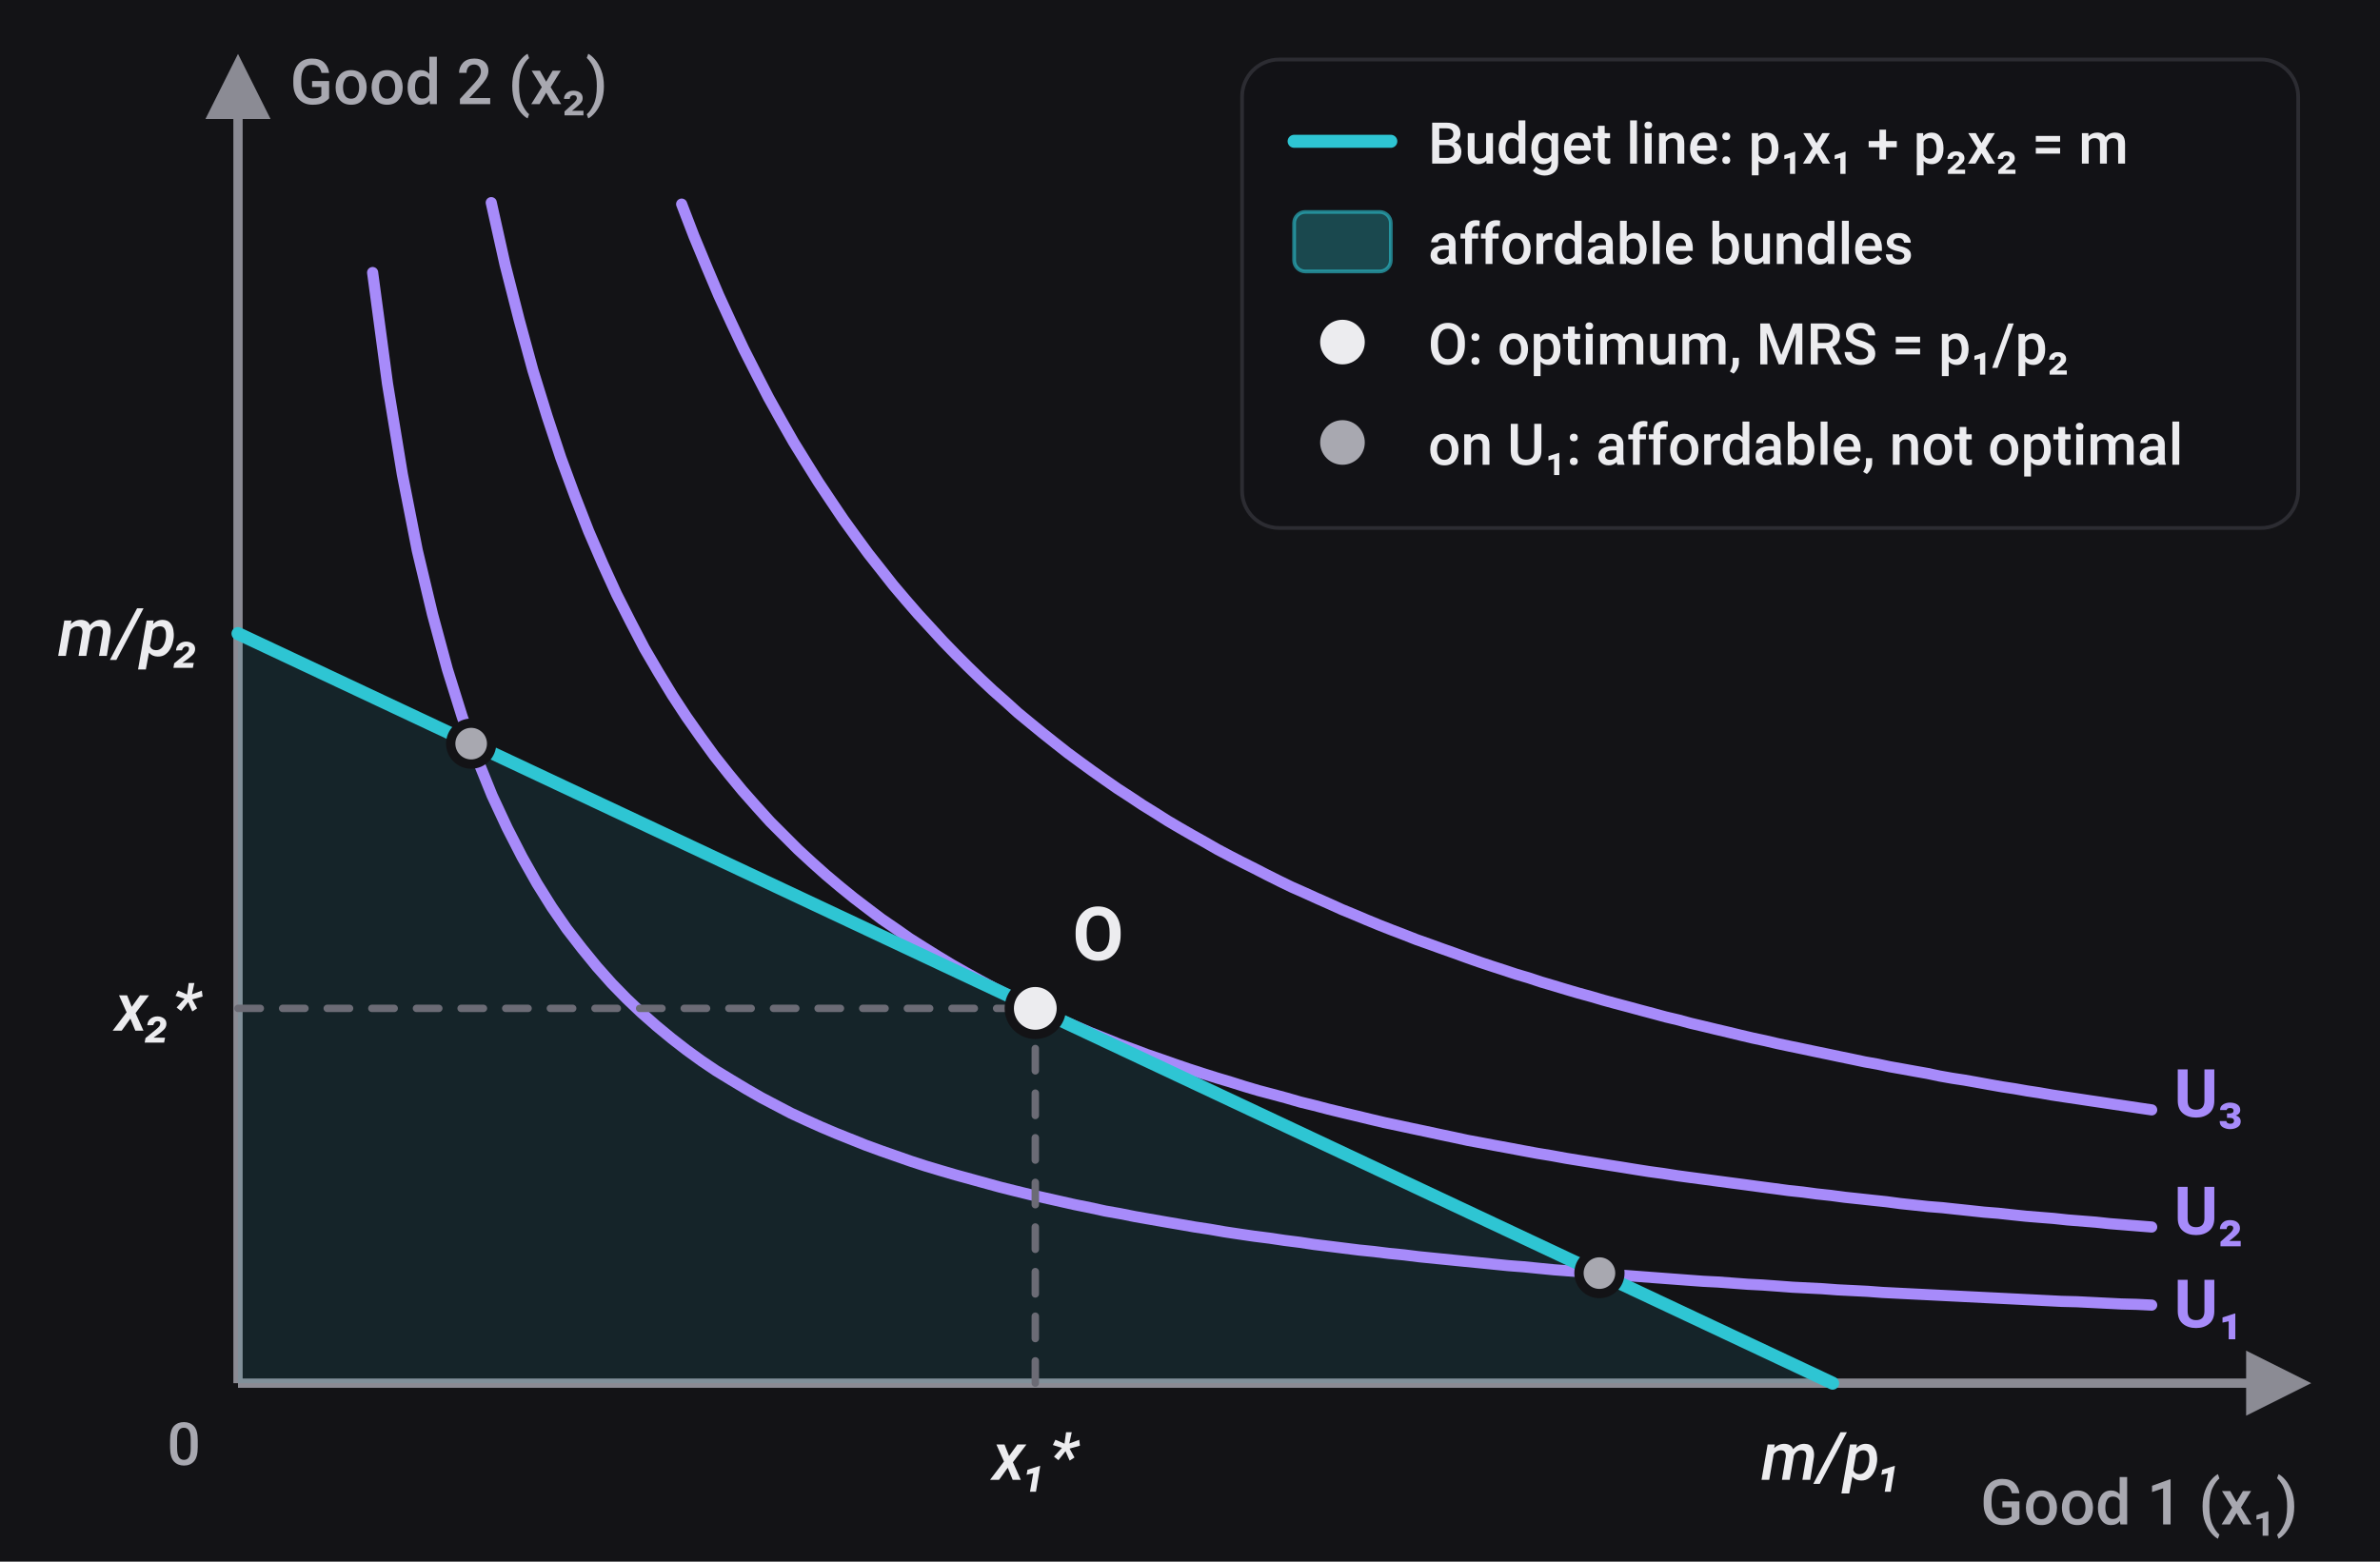
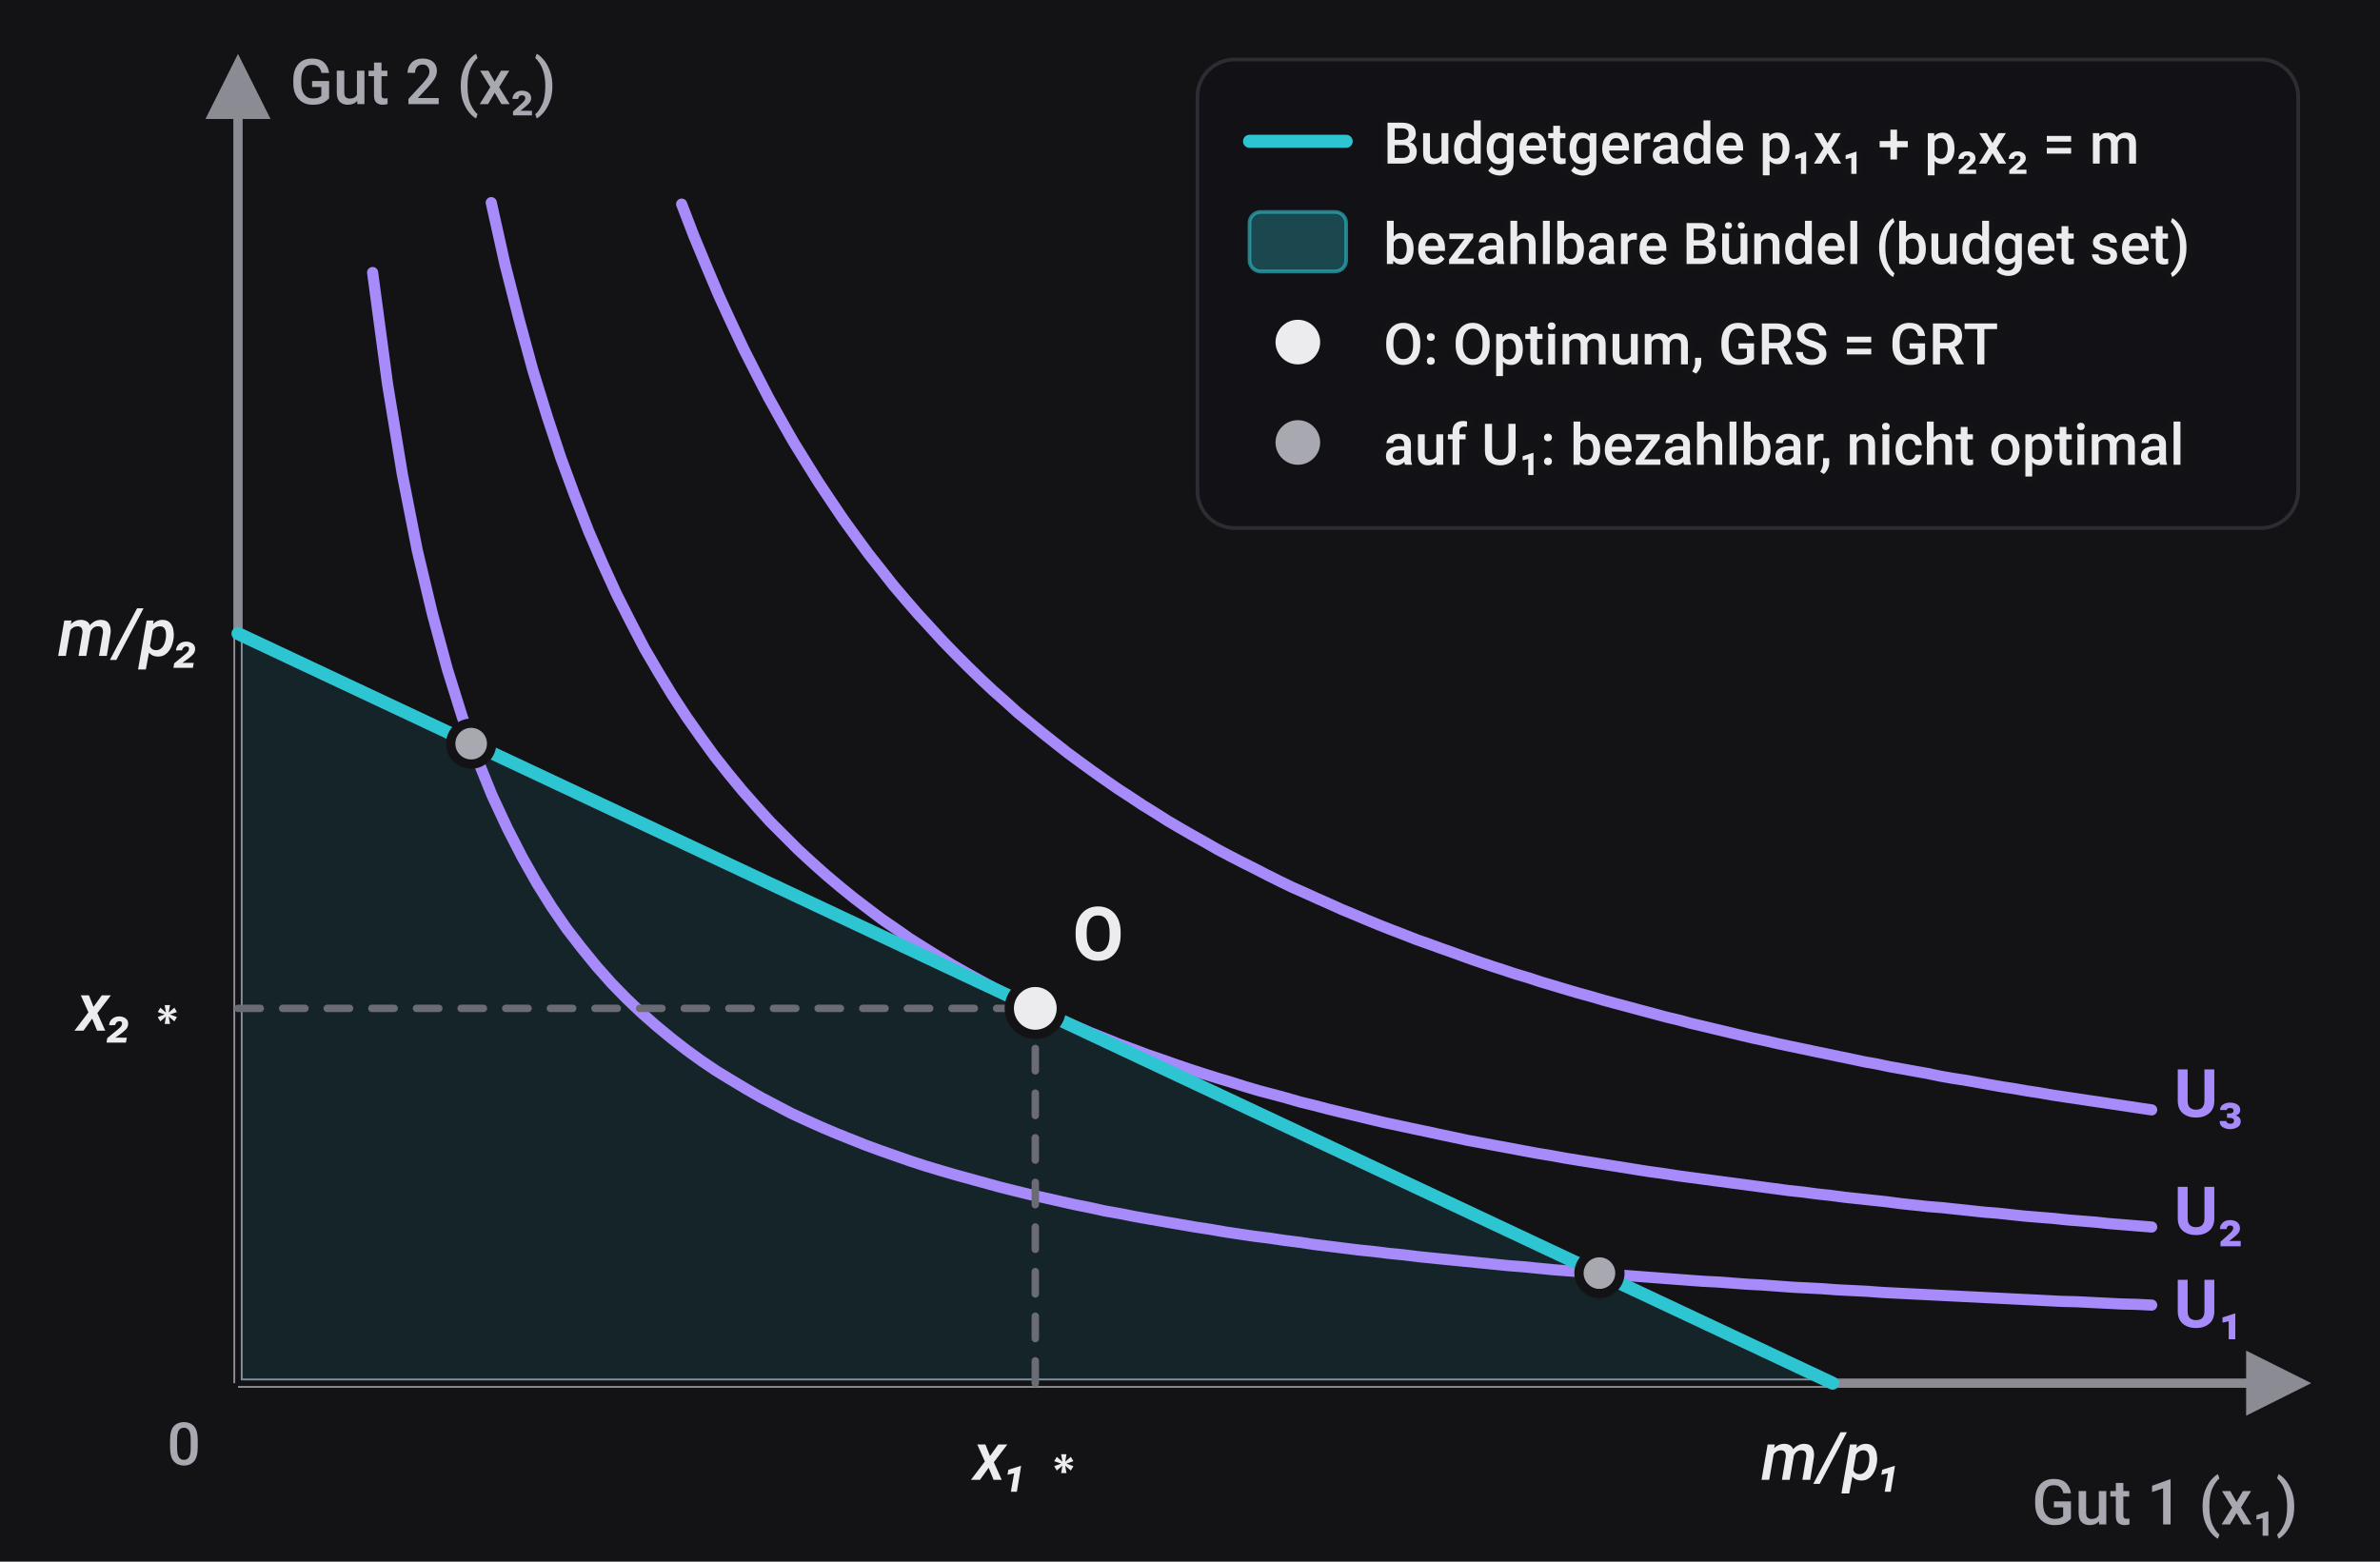
- <svg xmlns="http://www.w3.org/2000/svg" viewBox="0 0 640 420" width="640" height="420" font-family="'DM Sans', 'Segoe UI', Roboto, Helvetica, Arial, sans-serif" role="img" aria-label="Consumer optimum: the budget line touches the highest attainable indifference curve">
+ <svg xmlns="http://www.w3.org/2000/svg" viewBox="0 0 640 420" width="640" height="420" font-family="'DM Sans', 'Segoe UI', Roboto, Helvetica, Arial, sans-serif" role="img" aria-label="Haushaltsoptimum: Die Budgetgerade berührt die höchste erreichbare Indifferenzkurve">
  <defs>
    <marker id="arr-bg" viewBox="0 0 10 10" refX="8" refY="5" markerWidth="7" markerHeight="7" orient="auto-start-reverse">
      <path d="M0 0L10 5L0 10z" fill="#131316" />
    </marker>
    <marker id="arr-axis" viewBox="0 0 10 10" refX="8" refY="5" markerWidth="7" markerHeight="7" orient="auto-start-reverse">
      <path d="M0 0L10 5L0 10z" fill="#8b8b94" />
    </marker>
    <marker id="arr-guide" viewBox="0 0 10 10" refX="8" refY="5" markerWidth="7" markerHeight="7" orient="auto-start-reverse">
      <path d="M0 0L10 5L0 10z" fill="#6b6b75" />
    </marker>
    <marker id="arr-text" viewBox="0 0 10 10" refX="8" refY="5" markerWidth="7" markerHeight="7" orient="auto-start-reverse">
      <path d="M0 0L10 5L0 10z" fill="#ececef" />
    </marker>
    <marker id="arr-muted" viewBox="0 0 10 10" refX="8" refY="5" markerWidth="7" markerHeight="7" orient="auto-start-reverse">
      <path d="M0 0L10 5L0 10z" fill="#a8a8b0" />
    </marker>
    <marker id="arr-teal" viewBox="0 0 10 10" refX="8" refY="5" markerWidth="7" markerHeight="7" orient="auto-start-reverse">
      <path d="M0 0L10 5L0 10z" fill="#2ec5d3" />
    </marker>
    <marker id="arr-amber" viewBox="0 0 10 10" refX="8" refY="5" markerWidth="7" markerHeight="7" orient="auto-start-reverse">
      <path d="M0 0L10 5L0 10z" fill="#fbbf24" />
    </marker>
    <marker id="arr-pink" viewBox="0 0 10 10" refX="8" refY="5" markerWidth="7" markerHeight="7" orient="auto-start-reverse">
      <path d="M0 0L10 5L0 10z" fill="#f472b6" />
    </marker>
    <marker id="arr-blue" viewBox="0 0 10 10" refX="8" refY="5" markerWidth="7" markerHeight="7" orient="auto-start-reverse">
      <path d="M0 0L10 5L0 10z" fill="#6b9cff" />
    </marker>
    <marker id="arr-green" viewBox="0 0 10 10" refX="8" refY="5" markerWidth="7" markerHeight="7" orient="auto-start-reverse">
      <path d="M0 0L10 5L0 10z" fill="#34d399" />
    </marker>
    <marker id="arr-violet" viewBox="0 0 10 10" refX="8" refY="5" markerWidth="7" markerHeight="7" orient="auto-start-reverse">
      <path d="M0 0L10 5L0 10z" fill="#a78bfa" />
    </marker>
+     <marker id="arr-orange" viewBox="0 0 10 10" refX="8" refY="5" markerWidth="7" markerHeight="7" orient="auto-start-reverse">
+       <path d="M0 0L10 5L0 10z" fill="#fb923c" />
+     </marker>
+     <pattern id="hatch" width="8" height="8" patternUnits="userSpaceOnUse" patternTransform="rotate(45)">
+       <rect width="8" height="8" fill="#ececef" fill-opacity="0.06" />
+       <line x1="0" y1="0" x2="0" y2="8" stroke="#ececef" stroke-opacity="0.55" stroke-width="2.5" />
+     </pattern>
  </defs>
  <rect width="640" height="420" fill="#131316" />
  <line x1="64" y1="372" x2="618" y2="372" stroke="#8b8b94" stroke-width="2.5" marker-end="url(#arr-axis)" />
  <line x1="64" y1="372" x2="64" y2="18" stroke="#8b8b94" stroke-width="2.5" marker-end="url(#arr-axis)" />
-   <text x="78" y="28" font-size="17" fill="#a8a8b0" text-anchor="start" font-weight="500">Good 2 (x₂)</text>
-   <text x="618" y="410" font-size="17" fill="#a8a8b0" text-anchor="end" font-weight="500">Good 1 (x₁)</text>
-   <text x="54" y="394" font-size="16" fill="#a8a8b0" text-anchor="end" font-weight="500">0</text>
-   <polygon points="64,372 64,170.4 492.8,372" fill="#2ec5d3" fill-opacity="0.1" />
+   <text x="78" y="28" font-size="17" fill="#a8a8b0" text-anchor="start" font-weight="500" paint-order="stroke" stroke="#131316" stroke-width="3" stroke-linejoin="round">Gut 2 (x₂)</text>
+   <text x="618" y="410" font-size="17" fill="#a8a8b0" text-anchor="end" font-weight="500" paint-order="stroke" stroke="#131316" stroke-width="3" stroke-linejoin="round">Gut 1 (x₁)</text>
+   <text x="54" y="394" font-size="16" fill="#a8a8b0" text-anchor="end" font-weight="500" paint-order="stroke" stroke="#131316" stroke-width="3" stroke-linejoin="round">0</text>
+   <polygon points="64,372 64,170.4 492.8,372" fill="#2ec5d3" fill-opacity="0.1" stroke="#131316" stroke-width="1.5" />
  <polyline points="100.2,73.3 104.2,103.2 108.2,127.6 112.2,148 116.3,165.2 120.3,180 124.3,192.8 128.3,204 132.3,213.9 136.4,222.7 140.4,230.5 144.4,237.6 148.4,244 152.4,249.8 156.5,255.1 160.5,260 164.5,264.5 168.5,268.6 172.5,272.4 176.6,276 180.6,279.3 184.6,282.4 188.6,285.3 192.6,288 196.7,290.5 200.7,292.9 204.7,295.2 208.7,297.3 212.7,299.4 216.8,301.3 220.8,303.1 224.8,304.8 228.8,306.4 232.8,308 236.9,309.5 240.9,310.9 244.9,312.3 248.9,313.6 252.9,314.8 257,316 261,317.1 265,318.2 269,319.3 273,320.3 277.1,321.3 281.1,322.2 285.1,323.1 289.1,324 293.1,324.8 297.2,325.7 301.2,326.4 305.2,327.2 309.2,327.9 313.2,328.6 317.3,329.3 321.3,330 325.3,330.6 329.3,331.3 333.3,331.9 337.4,332.5 341.4,333 345.4,333.6 349.4,334.1 353.4,334.7 357.5,335.2 361.5,335.7 365.5,336.2 369.5,336.6 373.5,337.1 377.6,337.5 381.6,338 385.6,338.4 389.6,338.8 393.6,339.2 397.7,339.6 401.7,340 405.7,340.4 409.7,340.7 413.7,341.1 417.8,341.5 421.8,341.8 425.8,342.1 429.8,342.5 433.8,342.8 437.9,343.1 441.9,343.4 445.9,343.7 449.9,344 453.9,344.3 458,344.6 462,344.8 466,345.1 470,345.4 474,345.6 478.1,345.9 482.1,346.2 486.1,346.4 490.1,346.6 494.1,346.9 498.2,347.1 502.2,347.3 506.2,347.6 510.2,347.8 514.2,348 518.3,348.2 522.3,348.4 526.3,348.6 530.3,348.8 534.3,349 538.4,349.2 542.4,349.4 546.4,349.6 550.4,349.8 554.4,350 558.5,350.1 562.5,350.3 566.5,350.5 570.5,350.7 574.5,350.8 578.6,351" fill="none" stroke="#a78bfa" stroke-width="3" stroke-linecap="round" stroke-linejoin="round" />
  <polyline points="132.1,54.5 135.8,71.1 139.6,86 143.3,99.6 147.1,111.9 150.8,123.1 154.6,133.4 158.3,142.9 162.1,151.7 165.8,159.8 169.6,167.3 173.3,174.4 177.1,180.9 180.8,187 184.6,192.8 188.4,198.2 192.1,203.3 195.9,208.1 199.6,212.6 203.4,216.9 207.1,221 210.9,224.8 214.6,228.5 218.4,232 222.1,235.3 225.9,238.5 229.6,241.5 233.4,244.4 237.1,247.2 240.9,249.8 244.6,252.4 248.4,254.8 252.1,257.1 255.9,259.4 259.6,261.5 263.4,263.6 267.1,265.6 270.9,267.5 274.6,269.4 278.4,271.2 282.2,272.9 285.9,274.6 289.7,276.2 293.4,277.8 297.2,279.3 300.9,280.8 304.7,282.2 308.4,283.6 312.2,284.9 315.9,286.2 319.7,287.5 323.4,288.7 327.2,289.9 330.9,291 334.7,292.2 338.4,293.3 342.2,294.3 345.9,295.3 349.7,296.4 353.4,297.3 357.2,298.3 360.9,299.2 364.7,300.1 368.4,301 372.2,301.9 376,302.7 379.7,303.5 383.5,304.3 387.2,305.1 391,305.9 394.7,306.7 398.5,307.4 402.2,308.1 406,308.8 409.7,309.5 413.5,310.2 417.2,310.8 421,311.5 424.7,312.1 428.5,312.7 432.2,313.3 436,313.9 439.7,314.5 443.5,315.1 447.2,315.6 451,316.2 454.7,316.7 458.5,317.2 462.2,317.7 466,318.2 469.8,318.7 473.5,319.2 477.3,319.7 481,320.2 484.8,320.6 488.5,321.1 492.3,321.5 496,322 499.8,322.4 503.5,322.8 507.3,323.2 511,323.7 514.8,324.1 518.5,324.5 522.3,324.8 526,325.2 529.8,325.6 533.5,326 537.3,326.3 541,326.7 544.8,327.1 548.5,327.4 552.3,327.7 556,328.1 559.8,328.4 563.6,328.7 567.3,329.1 571.1,329.4 574.8,329.7 578.6,330" fill="none" stroke="#a78bfa" stroke-width="3" stroke-linecap="round" stroke-linejoin="round" />
  <polyline points="183.3,54.9 186.6,63.5 190,71.7 193.3,79.5 196.7,86.9 200,93.9 203.4,100.6 206.7,107 210.1,113.1 213.4,118.9 216.8,124.4 220.1,129.7 223.5,134.8 226.8,139.7 230.2,144.4 233.5,148.9 236.9,153.2 240.2,157.4 243.6,161.4 246.9,165.2 250.3,168.9 253.6,172.5 257,176 260.3,179.3 263.7,182.6 267,185.7 270.4,188.7 273.7,191.7 277.1,194.5 280.4,197.2 283.8,199.9 287.1,202.5 290.5,205 293.8,207.4 297.2,209.8 300.5,212.1 303.9,214.3 307.2,216.5 310.6,218.6 313.9,220.7 317.3,222.7 320.6,224.6 324,226.5 327.3,228.4 330.7,230.2 334,231.9 337.4,233.6 340.7,235.3 344.1,237 347.4,238.6 350.8,240.1 354.1,241.6 357.5,243.1 360.8,244.6 364.2,246 367.5,247.4 370.9,248.8 374.2,250.1 377.6,251.4 380.9,252.7 384.3,253.9 387.6,255.1 391,256.3 394.3,257.5 397.7,258.7 401,259.8 404.4,260.9 407.7,262 411.1,263 414.4,264.1 417.8,265.1 421.1,266.1 424.5,267.1 427.8,268 431.2,269 434.5,269.9 437.9,270.8 441.2,271.7 444.6,272.6 447.9,273.5 451.3,274.3 454.6,275.2 458,276 461.3,276.8 464.7,277.6 468,278.4 471.4,279.2 474.7,279.9 478.1,280.7 481.4,281.4 484.8,282.1 488.1,282.8 491.5,283.5 494.8,284.2 498.2,284.9 501.5,285.6 504.9,286.2 508.2,286.9 511.6,287.5 514.9,288.1 518.3,288.7 521.6,289.4 525,290 528.3,290.5 531.7,291.1 535,291.7 538.4,292.3 541.7,292.8 545.1,293.4 548.4,293.9 551.8,294.5 555.1,295 558.5,295.5 561.8,296 565.2,296.5 568.5,297 571.9,297.5 575.2,298 578.6,298.5" fill="none" stroke="#a78bfa" stroke-width="3" stroke-linecap="round" stroke-linejoin="round" />
  <line x1="64" y1="170.4" x2="492.8" y2="372" stroke="#2ec5d3" stroke-width="3.5" stroke-linecap="round" />
  <line x1="64" y1="271.2" x2="278.4" y2="271.2" stroke="#6b6b75" stroke-width="2" stroke-linecap="round" stroke-dasharray="6 6" />
  <line x1="278.4" y1="372" x2="278.4" y2="271.2" stroke="#6b6b75" stroke-width="2" stroke-linecap="round" stroke-dasharray="6 6" />
  <circle cx="126.7" cy="200" r="5.5" fill="#a8a8b0" stroke="#131316" stroke-width="2.5" />
  <circle cx="430.1" cy="342.4" r="5.5" fill="#a8a8b0" stroke="#131316" stroke-width="2.5" />
  <circle cx="278.4" cy="271.2" r="7" fill="#ececef" stroke="#131316" stroke-width="2.5" />
-   <text x="288.4" y="258.2" font-size="20" fill="#ececef" text-anchor="start" font-weight="700">O</text>
-   <text x="584.6" y="357" font-size="18" fill="#a78bfa" text-anchor="start" font-weight="700">U₁</text>
-   <text x="584.6" y="332" font-size="18" fill="#a78bfa" text-anchor="start" font-weight="700">U₂</text>
-   <text x="584.6" y="300.4" font-size="18" fill="#a78bfa" text-anchor="start" font-weight="700">U₃</text>
-   <text x="54" y="176.4" font-size="18" fill="#ececef" text-anchor="end" font-weight="500" font-style="italic">m/p₂</text>
-   <text x="54" y="277.2" font-size="18" fill="#ececef" text-anchor="end" font-weight="500" font-style="italic">x₂*</text>
-   <text x="278.4" y="398" font-size="18" fill="#ececef" text-anchor="middle" font-weight="500" font-style="italic">x₁*</text>
-   <text x="492.8" y="398" font-size="18" fill="#ececef" text-anchor="middle" font-weight="500" font-style="italic">m/p₁</text>
-   <rect x="334" y="16" width="284" height="126" rx="10" fill="#131316" fill-opacity="0.92" stroke="#2c2c32" />
-   <line x1="348" y1="38" x2="374" y2="38" stroke="#2ec5d3" stroke-width="3.5" stroke-linecap="round" />
-   <text x="384" y="44" font-size="15.5" fill="#ececef" text-anchor="start" font-weight="500">Budget line: p₁x₁ + p₂x₂ = m</text>
-   <rect x="348" y="57" width="26" height="16" rx="3" fill="#2ec5d3" fill-opacity="0.3" stroke="#2ec5d3" stroke-opacity="0.6" />
-   <text x="384" y="71" font-size="15.5" fill="#ececef" text-anchor="start" font-weight="500">affordable bundles</text>
-   <circle cx="361" cy="92" r="6" fill="#ececef" />
-   <text x="384" y="98" font-size="15.5" fill="#ececef" text-anchor="start" font-weight="500">O: optimum, MRS = p₁/p₂</text>
-   <circle cx="361" cy="119" r="6" fill="#a8a8b0" />
-   <text x="384" y="125" font-size="15.5" fill="#ececef" text-anchor="start" font-weight="500">on U₁: affordable, not optimal</text>
+   <text x="288.4" y="258.2" font-size="20" fill="#ececef" text-anchor="start" font-weight="700" paint-order="stroke" stroke="#131316" stroke-width="3" stroke-linejoin="round">O</text>
+   <text x="584.6" y="357" font-size="18" fill="#a78bfa" text-anchor="start" font-weight="700" paint-order="stroke" stroke="#131316" stroke-width="3" stroke-linejoin="round">U₁</text>
+   <text x="584.6" y="332" font-size="18" fill="#a78bfa" text-anchor="start" font-weight="700" paint-order="stroke" stroke="#131316" stroke-width="3" stroke-linejoin="round">U₂</text>
+   <text x="584.6" y="300.4" font-size="18" fill="#a78bfa" text-anchor="start" font-weight="700" paint-order="stroke" stroke="#131316" stroke-width="3" stroke-linejoin="round">U₃</text>
+   <text x="54" y="176.4" font-size="18" fill="#ececef" text-anchor="end" font-weight="500" font-style="italic" paint-order="stroke" stroke="#131316" stroke-width="3" stroke-linejoin="round">m/p₂</text>
+   <text x="54" y="277.2" font-size="18" fill="#ececef" text-anchor="end" font-weight="500" font-style="italic" paint-order="stroke" stroke="#131316" stroke-width="3" stroke-linejoin="round">x₂∗</text>
+   <text x="278.4" y="398" font-size="18" fill="#ececef" text-anchor="middle" font-weight="500" font-style="italic" paint-order="stroke" stroke="#131316" stroke-width="3" stroke-linejoin="round">x₁∗</text>
+   <text x="492.8" y="398" font-size="18" fill="#ececef" text-anchor="middle" font-weight="500" font-style="italic" paint-order="stroke" stroke="#131316" stroke-width="3" stroke-linejoin="round">m/p₁</text>
+   <rect x="322" y="16" width="296" height="126" rx="10" fill="#131316" fill-opacity="0.92" stroke="#2c2c32" />
+   <line x1="336" y1="38" x2="362" y2="38" stroke="#2ec5d3" stroke-width="3.5" stroke-linecap="round" />
+   <text x="372" y="44" font-size="15.5" fill="#ececef" text-anchor="start" font-weight="500" paint-order="stroke" stroke="#131316" stroke-width="3" stroke-linejoin="round">Budgetgerade p₁x₁ + p₂x₂ = m</text>
+   <rect x="336" y="57" width="26" height="16" rx="3" fill="#2ec5d3" fill-opacity="0.3" stroke="#2ec5d3" stroke-opacity="0.6" />
+   <text x="372" y="71" font-size="15.5" fill="#ececef" text-anchor="start" font-weight="500" paint-order="stroke" stroke="#131316" stroke-width="3" stroke-linejoin="round">bezahlbare Bündel (budget set)</text>
+   <circle cx="349" cy="92" r="6" fill="#ececef" />
+   <text x="372" y="98" font-size="15.5" fill="#ececef" text-anchor="start" font-weight="500" paint-order="stroke" stroke="#131316" stroke-width="3" stroke-linejoin="round">O: Optimum, GRS = GRT</text>
+   <circle cx="349" cy="119" r="6" fill="#a8a8b0" />
+   <text x="372" y="125" font-size="15.5" fill="#ececef" text-anchor="start" font-weight="500" paint-order="stroke" stroke="#131316" stroke-width="3" stroke-linejoin="round">auf U₁: bezahlbar, nicht optimal</text>
</svg>
